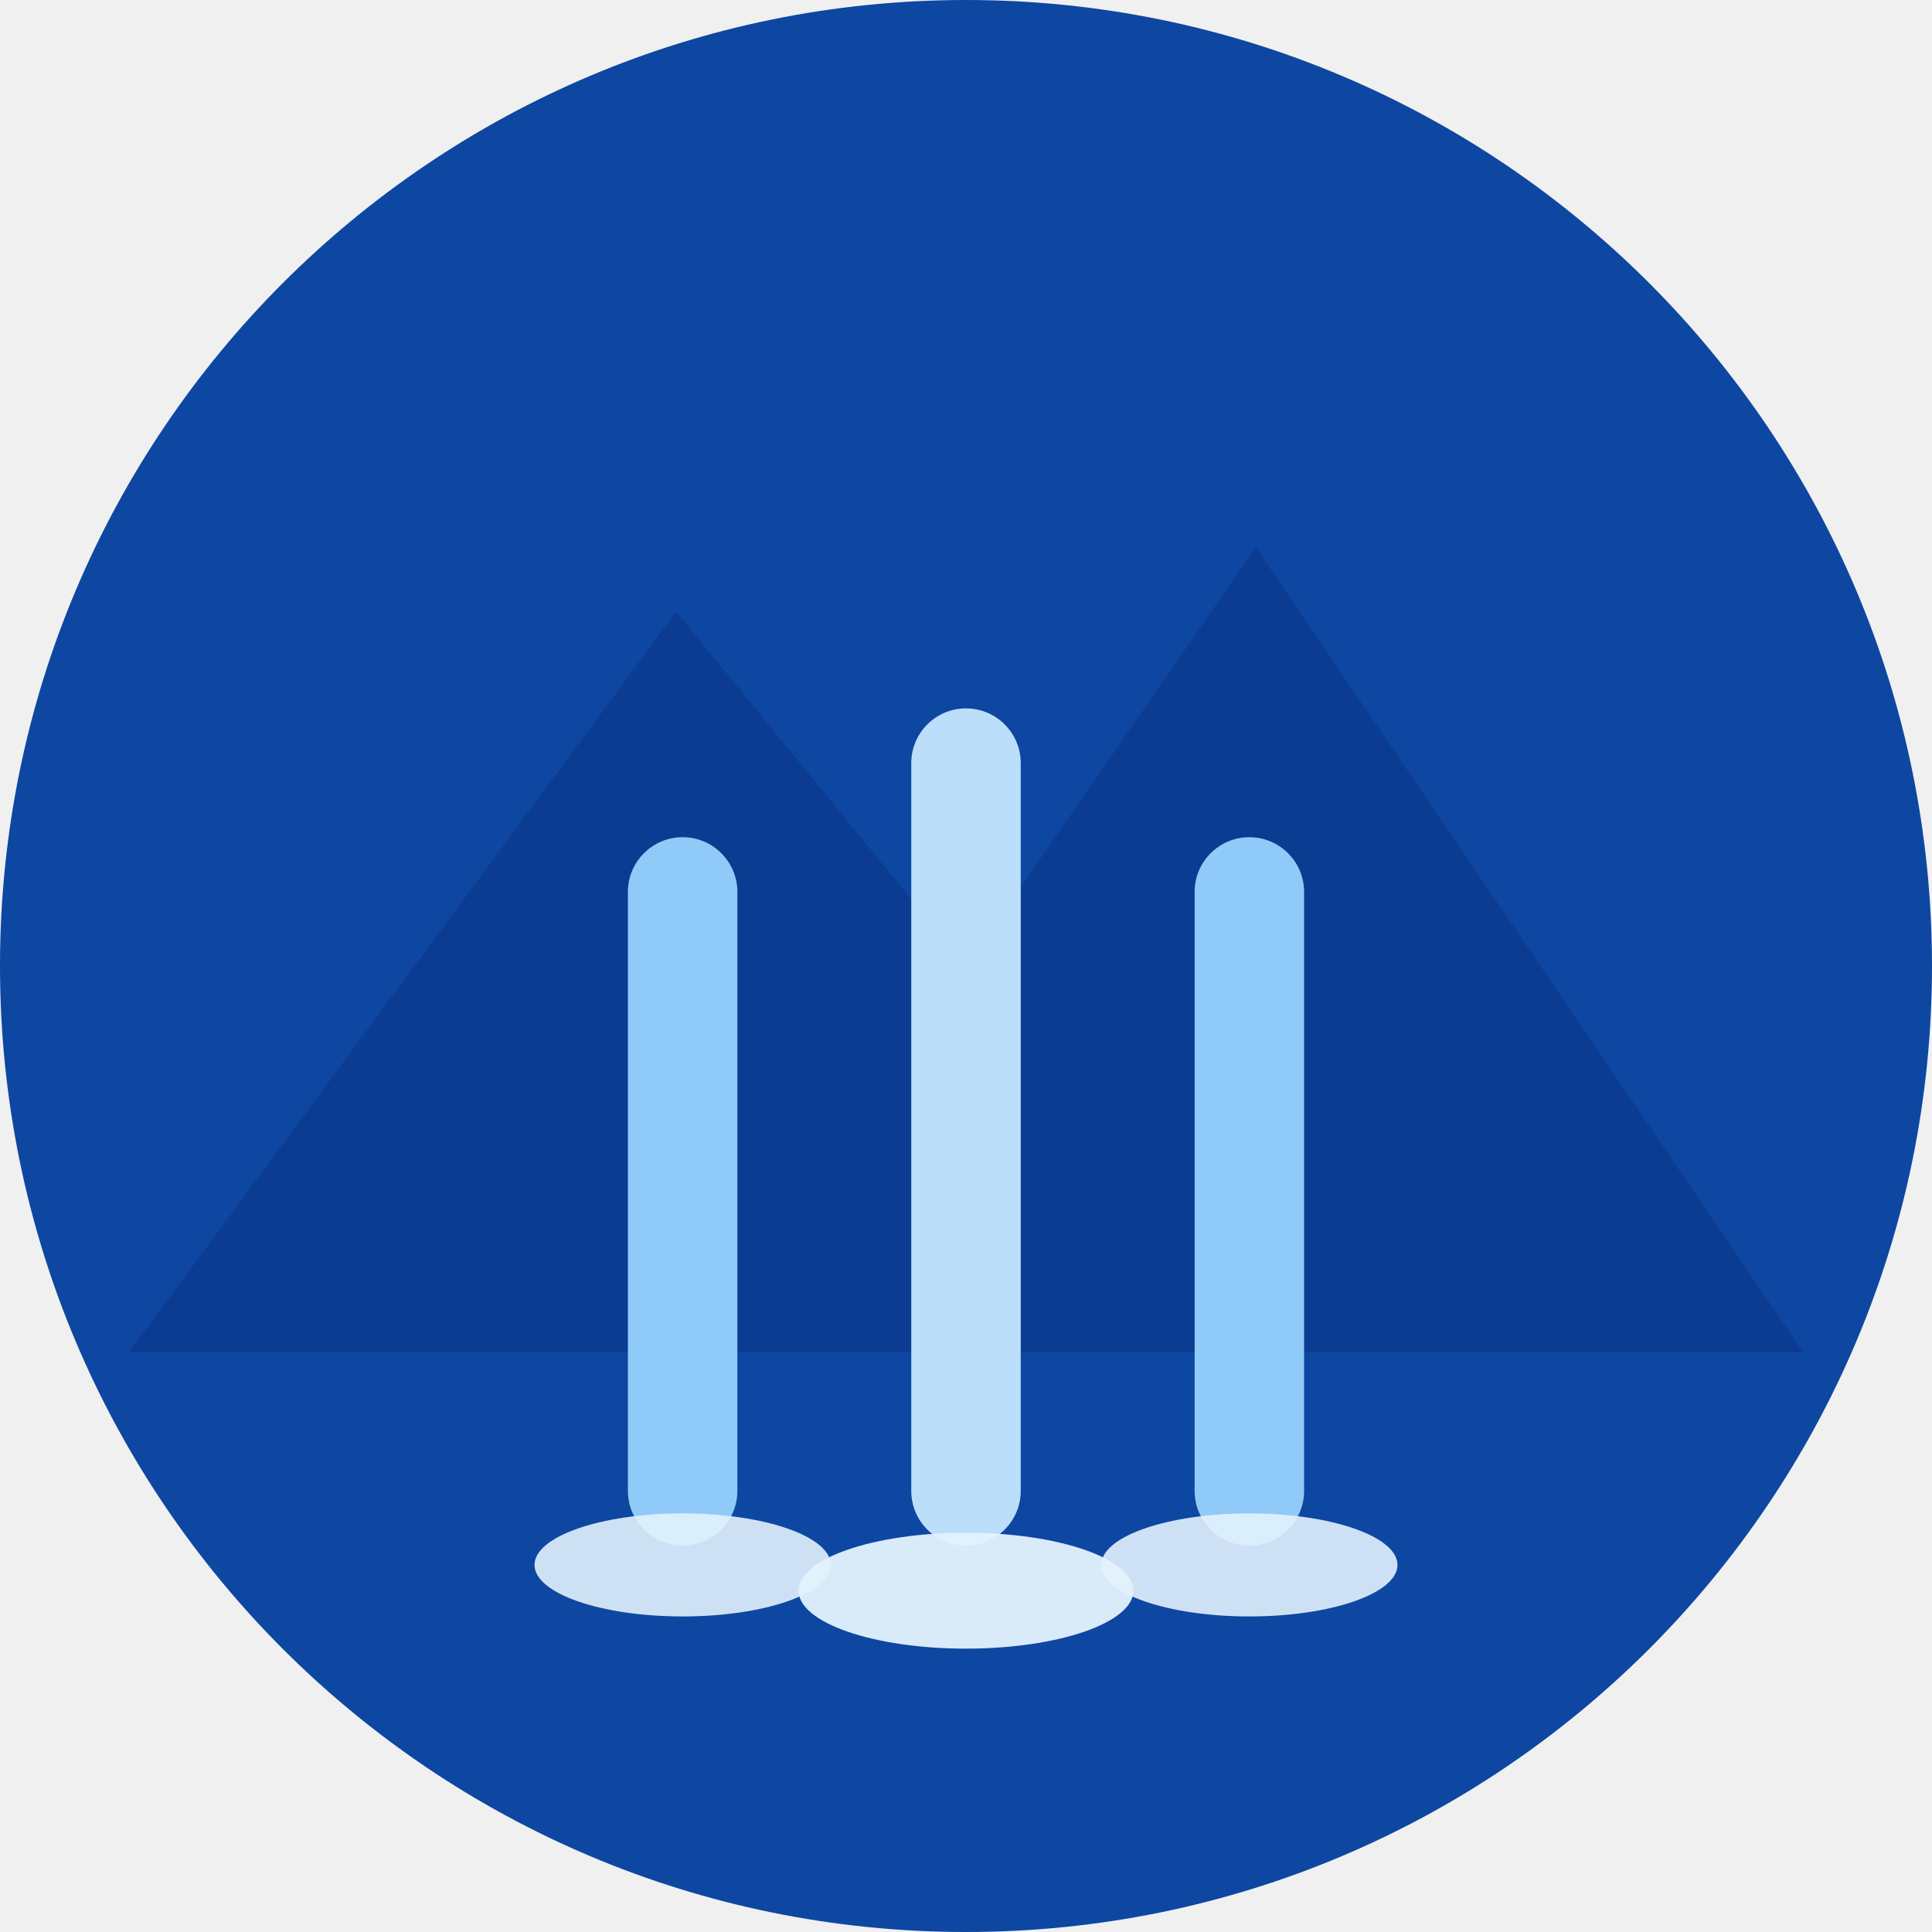
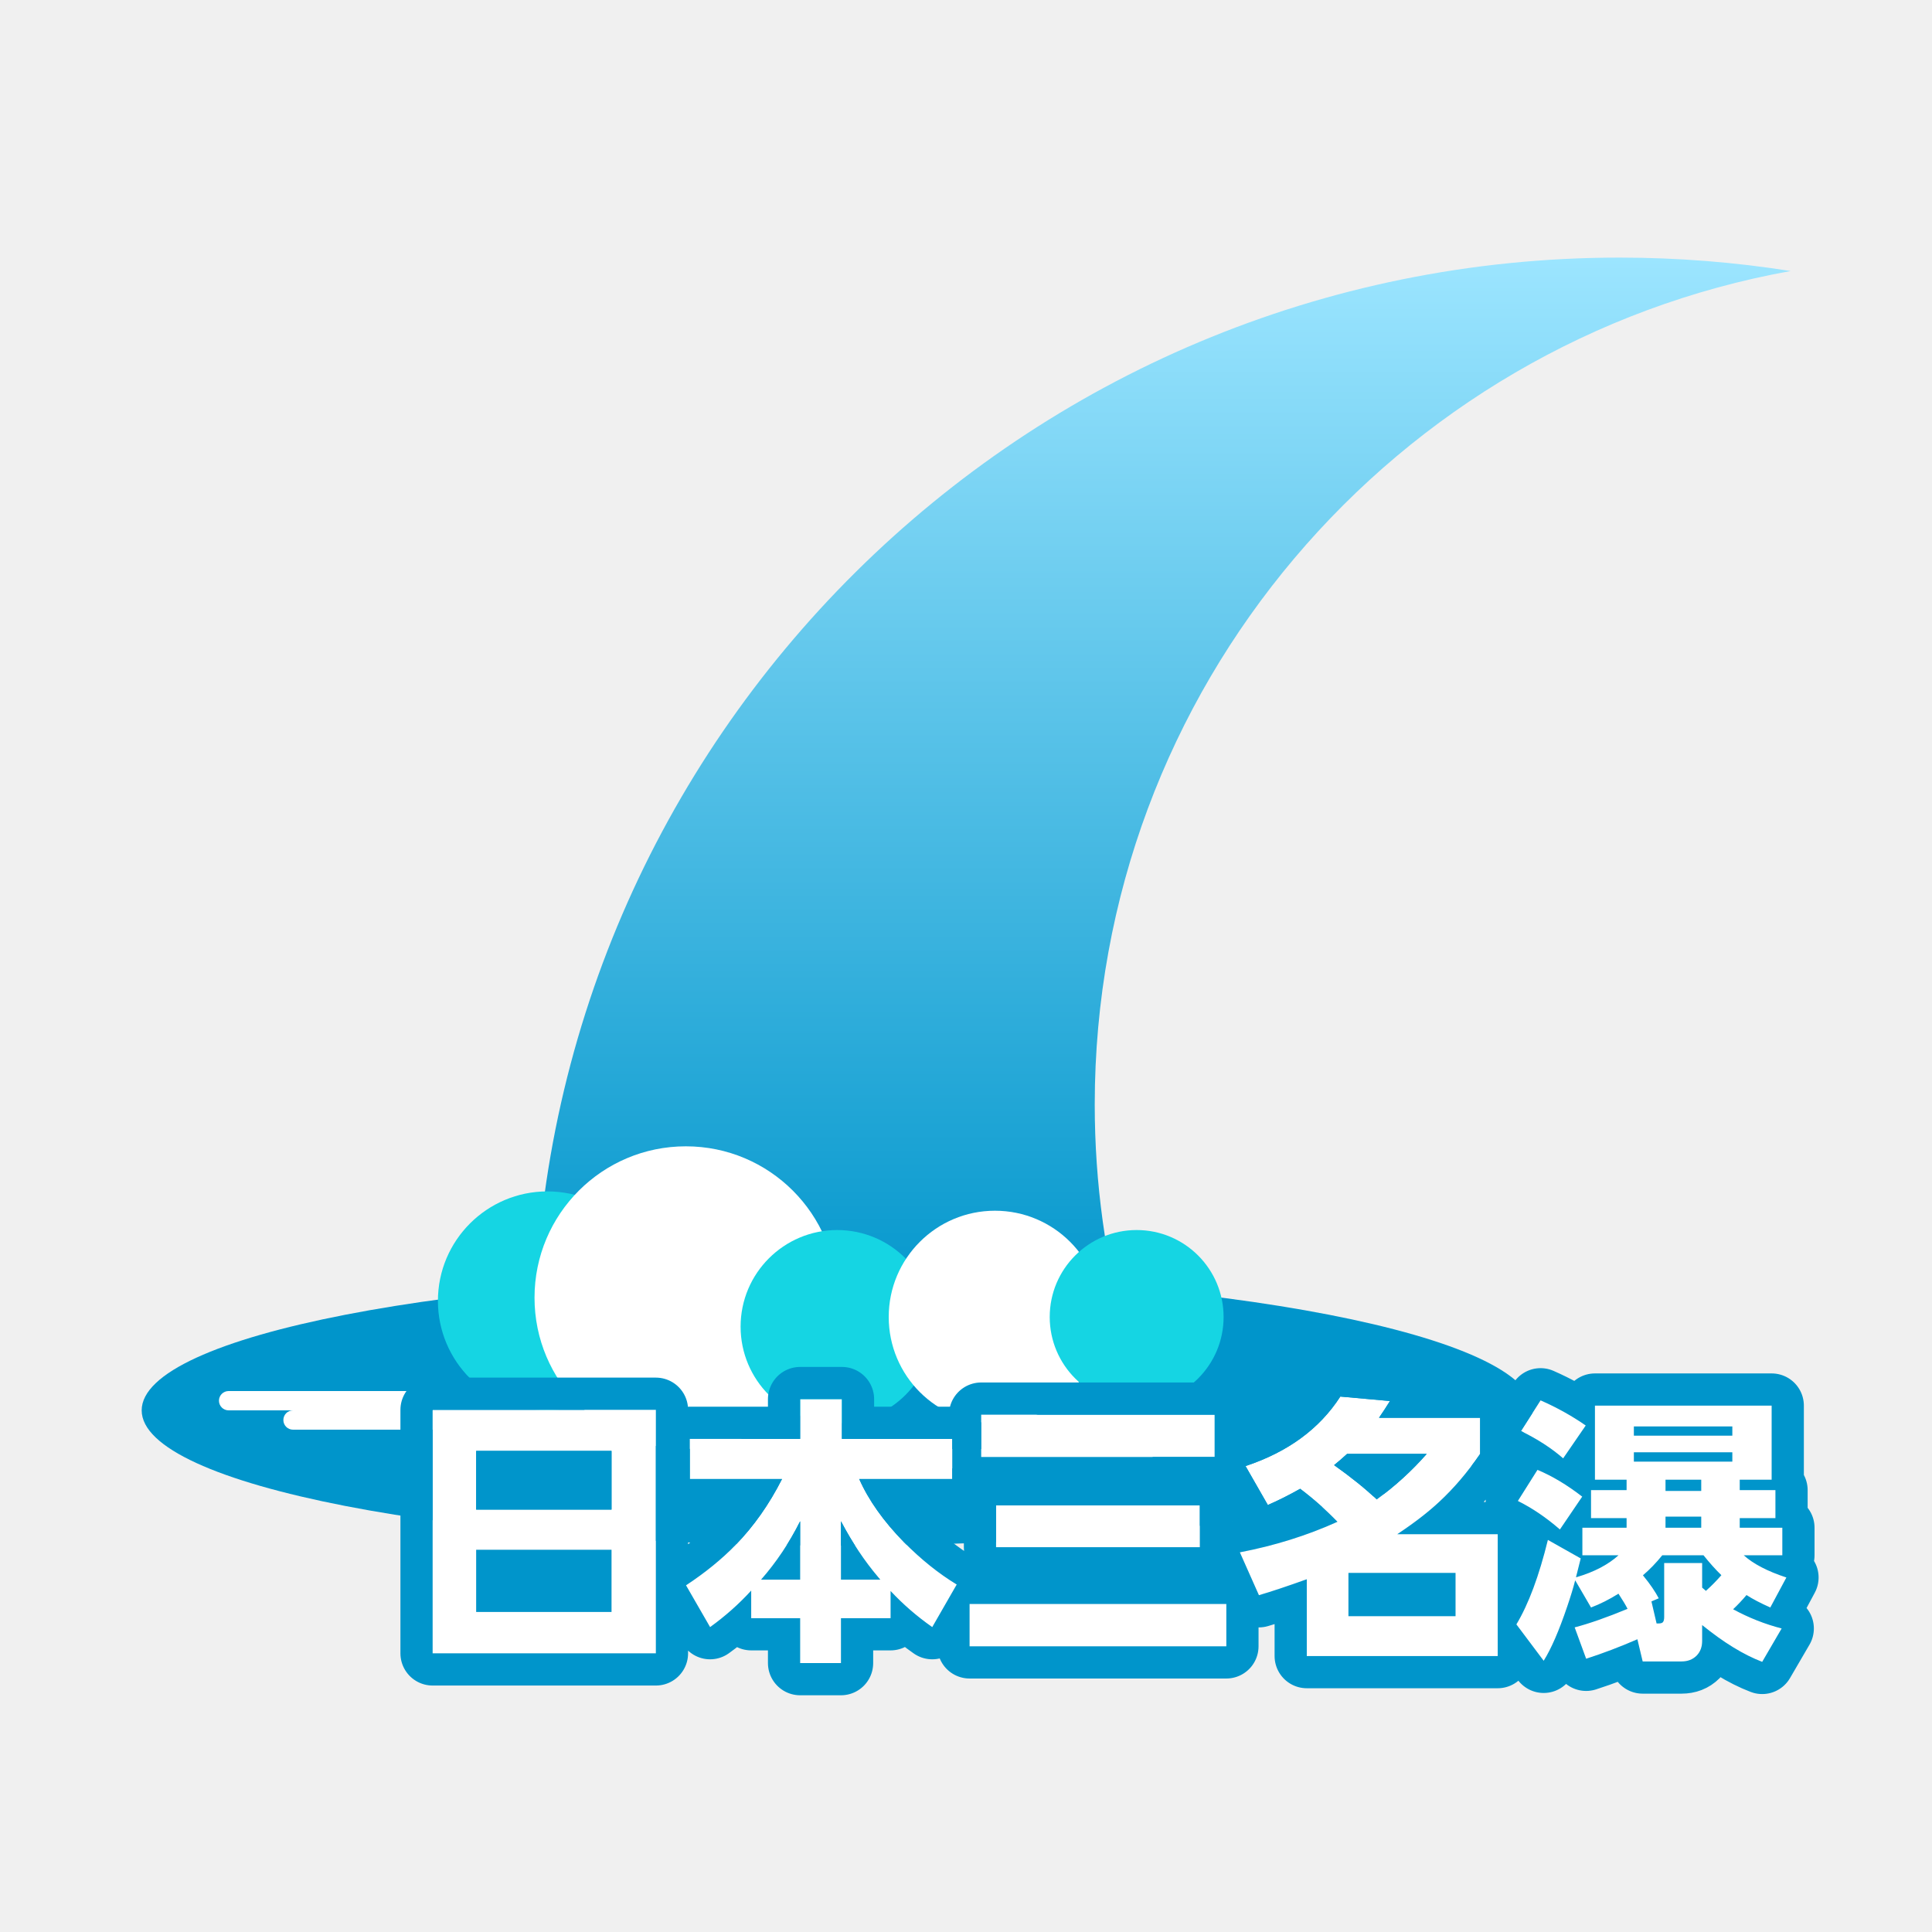
- <svg xmlns="http://www.w3.org/2000/svg" width="600" height="600" viewBox="0 0 600 600">
-   <circle cx="300" cy="300" r="300" fill="#0D47A1" />
-   <path d="M40 420 L210 190 L300 300 L390 170 L560 420 Z" fill="#0B3C91" />
-   <rect x="195" y="260" width="34" height="220" rx="17" fill="#90CAF9" />
-   <rect x="283" y="220" width="34" height="260" rx="17" fill="#BBDEFB" />
-   <rect x="371" y="260" width="34" height="220" rx="17" fill="#90CAF9" />
-   <ellipse cx="212" cy="486" rx="46" ry="16" fill="#E3F2FD" opacity="0.9" />
-   <ellipse cx="300" cy="494" rx="52" ry="18" fill="#E3F2FD" opacity="0.95" />
-   <ellipse cx="388" cy="486" rx="46" ry="16" fill="#E3F2FD" opacity="0.9" />
+ <svg xmlns="http://www.w3.org/2000/svg" xmlns:xlink="http://www.w3.org/1999/xlink" width="300" height="300" viewBox="0 0 300 300" fill="none">
+   <path d="M251.49 40C260.527 40 269.397 40.714 278.048 42.084C216.607 53.14 169.99 106.876 169.99 171.5C169.99 183.801 171.681 195.707 174.84 207H83C83.805 114.631 158.931 40 251.49 40Z" fill="url(#paint0_linear_445_422)" />
+   <ellipse cx="130" cy="219" rx="108" ry="21" fill="#0095CB" />
+   <circle cx="85" cy="202" r="17" fill="#15D5E3" />
+   <circle cx="106.5" cy="201.5" r="23.5" fill="white" />
+   <circle cx="130" cy="206" r="15" fill="#15D5E3" />
+   <circle cx="154.5" cy="204.5" r="16.5" fill="white" />
+   <circle cx="176.5" cy="204.5" r="13.5" fill="#15D5E3" />
+   <rect x="34" y="216" width="34" height="3" rx="1.5" fill="white" />
+   <rect x="44" y="219" width="34" height="3" rx="1.5" fill="white" />
+   <rect x="145" y="225" width="34" height="3" rx="1.5" fill="white" />
+   <rect x="153" y="222" width="34" height="3" rx="1.5" fill="white" />
+   <use xlink:href="#stroke0_445_422" fill="white" />
+   <mask id="stroke1_445_422" maskUnits="userSpaceOnUse" x="62" y="211" width="221" height="53" fill="black">
+     <rect fill="white" x="62" y="211" width="221" height="53" />
+     <use xlink:href="#stroke0_445_422" />
+   </mask>
+   <path d="M67.178 218.916H101.843V256.729H67.178V218.916ZM73.939 234.411H94.956V225.298H73.939V234.411ZM73.939 240.646V250.305H94.956V240.646H73.939ZM116.645 246.987C114.755 249.059 112.628 250.949 110.262 252.656L106.525 246.168C109.534 244.181 112.11 242.081 114.251 239.87C117.051 236.986 119.444 233.585 121.432 229.666H107.113V223.43H124.246V217.257H130.733V223.43H147.866V229.666H133.421C134.877 232.955 137.193 236.223 140.371 239.471C143.016 242.144 145.746 244.335 148.559 246.042L144.759 252.656C142.365 250.977 140.21 249.108 138.292 247.05V251.271H130.586V258.241H124.246V251.271H116.645V246.987ZM118.178 245.287H124.246V236.216C122.58 239.548 120.557 242.571 118.178 245.287ZM130.586 245.287H136.696C136.612 245.175 136.5 245.042 136.36 244.888C134.233 242.382 132.308 239.492 130.586 236.216V245.287ZM152.359 219.671H188.62V226.243H152.359V219.671ZM154.669 233.76H186.31V240.248H154.669V233.76ZM150.554 249.066H190.425V255.638H150.554V249.066ZM207.684 236.3C205.85 234.411 203.919 232.703 201.889 231.177C200.181 232.143 198.509 232.983 196.871 233.697L193.407 227.65C199.986 225.466 204.892 221.869 208.125 216.858L215.831 217.551C215.257 218.475 214.69 219.342 214.13 220.154H229.835V225.76C227.861 228.63 225.741 231.114 223.473 233.214C221.765 234.81 219.596 236.482 216.964 238.232H232.564V257.149H202.918V245.224C199.881 246.315 197.403 247.141 195.485 247.701L192.525 241.045C197.928 240.01 202.981 238.428 207.684 236.3ZM213.773 232.836C216.6 230.792 219.19 228.434 221.542 225.76H209.175C208.475 226.404 207.803 226.985 207.159 227.503C209.819 229.393 212.023 231.17 213.773 232.836ZM226.014 244.237H209.385V250.956H226.014V244.237ZM254.253 254.546C251.552 255.722 248.899 256.729 246.296 257.569L244.511 252.698C246.765 252.11 249.501 251.152 252.721 249.822L252.679 249.738C252.427 249.234 251.972 248.478 251.314 247.47C249.886 248.366 248.465 249.08 247.052 249.612L244.595 245.392C244.301 246.553 243.888 247.911 243.356 249.465C242.083 253.23 240.865 256.037 239.703 257.884L235.462 252.236C237.352 249.087 238.982 244.713 240.354 239.114L245.456 241.99C245.288 242.69 245.043 243.663 244.721 244.909L244.847 244.888C247.549 244.09 249.704 242.963 251.314 241.507H245.708V237.224H252.574V235.733H247.052V231.387H252.574V229.771H247.661V218.265H275.103V229.771H270.147V231.387H275.69V235.733H270.147V237.224H276.761V241.507H270.777C272.247 242.837 274.452 243.985 277.391 244.951L274.893 249.612C273.381 248.94 272.149 248.296 271.197 247.68C270.539 248.464 269.847 249.199 269.119 249.885C271.54 251.201 274.053 252.194 276.656 252.866L273.633 258.052C270.763 256.96 267.656 255.057 264.311 252.341V254.798C264.311 255.736 264.024 256.499 263.45 257.086C262.848 257.688 262.071 257.989 261.119 257.989H255.072L254.253 254.546ZM257.235 252.089H257.487C257.837 252.089 258.068 252.033 258.18 251.921C258.334 251.781 258.411 251.508 258.411 251.103V242.704H264.311V246.525C264.549 246.721 264.744 246.889 264.898 247.029L265.024 246.903C265.78 246.231 266.536 245.462 267.292 244.594C266.41 243.74 265.486 242.711 264.521 241.507H258.117C257.165 242.683 256.164 243.719 255.114 244.615L255.219 244.741C256.227 245.972 257.011 247.12 257.571 248.184L256.437 248.667L257.235 252.089ZM268.993 221.498H253.708V222.926H268.993V221.498ZM268.993 225.508H253.708V226.957H268.993V225.508ZM264.164 229.771H258.621V231.513H264.164V229.771ZM264.164 235.502H258.621V237.224H264.164V235.502ZM239.22 217.446C241.74 218.552 244.077 219.853 246.233 221.351L242.727 226.453C240.935 224.885 238.751 223.472 236.176 222.212L239.22 217.446ZM238.737 228.238C241.019 229.19 243.335 230.575 245.687 232.395L242.223 237.497C240.095 235.649 237.918 234.173 235.693 233.067L238.737 228.238Z" stroke-width="10" stroke-linejoin="round" stroke="#0095CB" mask="url(#stroke1_445_422)" />
+   <defs>
+     <linearGradient id="paint0_linear_445_422" x1="180.524" y1="40" x2="180.524" y2="207" gradientUnits="userSpaceOnUse">
+       <stop stop-color="#9CE5FF" />
+       <stop offset="1" stop-color="#0095CB" />
+     </linearGradient>
+     <path id="stroke0_445_422" d="M67.178 218.916H101.843V256.729H67.178V218.916ZM73.939 234.411H94.956V225.298H73.939V234.411ZM73.939 240.646V250.305H94.956V240.646H73.939ZM116.645 246.987C114.755 249.059 112.628 250.949 110.262 252.656L106.525 246.168C109.534 244.181 112.11 242.081 114.251 239.87C117.051 236.986 119.444 233.585 121.432 229.666H107.113V223.43H124.246V217.257H130.733V223.43H147.866V229.666H133.421C134.877 232.955 137.193 236.223 140.371 239.471C143.016 242.144 145.746 244.335 148.559 246.042L144.759 252.656C142.365 250.977 140.21 249.108 138.292 247.05V251.271H130.586V258.241H124.246V251.271H116.645V246.987ZM118.178 245.287H124.246V236.216C122.58 239.548 120.557 242.571 118.178 245.287ZM130.586 245.287H136.696C136.612 245.175 136.5 245.042 136.36 244.888C134.233 242.382 132.308 239.492 130.586 236.216V245.287ZM152.359 219.671H188.62V226.243H152.359V219.671ZM154.669 233.76H186.31V240.248H154.669V233.76ZM150.554 249.066H190.425V255.638H150.554V249.066ZM207.684 236.3C205.85 234.411 203.919 232.703 201.889 231.177C200.181 232.143 198.509 232.983 196.871 233.697L193.407 227.65C199.986 225.466 204.892 221.869 208.125 216.858L215.831 217.551C215.257 218.475 214.69 219.342 214.13 220.154H229.835V225.76C227.861 228.63 225.741 231.114 223.473 233.214C221.765 234.81 219.596 236.482 216.964 238.232H232.564V257.149H202.918V245.224C199.881 246.315 197.403 247.141 195.485 247.701L192.525 241.045C197.928 240.01 202.981 238.428 207.684 236.3ZM213.773 232.836C216.6 230.792 219.19 228.434 221.542 225.76H209.175C208.475 226.404 207.803 226.985 207.159 227.503C209.819 229.393 212.023 231.17 213.773 232.836ZM226.014 244.237H209.385V250.956H226.014V244.237ZM254.253 254.546C251.552 255.722 248.899 256.729 246.296 257.569L244.511 252.698C246.765 252.11 249.501 251.152 252.721 249.822L252.679 249.738C252.427 249.234 251.972 248.478 251.314 247.47C249.886 248.366 248.465 249.08 247.052 249.612L244.595 245.392C244.301 246.553 243.888 247.911 243.356 249.465C242.083 253.23 240.865 256.037 239.703 257.884L235.462 252.236C237.352 249.087 238.982 244.713 240.354 239.114L245.456 241.99C245.288 242.69 245.043 243.663 244.721 244.909L244.847 244.888C247.549 244.09 249.704 242.963 251.314 241.507H245.708V237.224H252.574V235.733H247.052V231.387H252.574V229.771H247.661V218.265H275.103V229.771H270.147V231.387H275.69V235.733H270.147V237.224H276.761V241.507H270.777C272.247 242.837 274.452 243.985 277.391 244.951L274.893 249.612C273.381 248.94 272.149 248.296 271.197 247.68C270.539 248.464 269.847 249.199 269.119 249.885C271.54 251.201 274.053 252.194 276.656 252.866L273.633 258.052C270.763 256.96 267.656 255.057 264.311 252.341V254.798C264.311 255.736 264.024 256.499 263.45 257.086C262.848 257.688 262.071 257.989 261.119 257.989H255.072L254.253 254.546ZM257.235 252.089H257.487C257.837 252.089 258.068 252.033 258.18 251.921C258.334 251.781 258.411 251.508 258.411 251.103V242.704H264.311V246.525C264.549 246.721 264.744 246.889 264.898 247.029L265.024 246.903C265.78 246.231 266.536 245.462 267.292 244.594C266.41 243.74 265.486 242.711 264.521 241.507H258.117C257.165 242.683 256.164 243.719 255.114 244.615L255.219 244.741C256.227 245.972 257.011 247.12 257.571 248.184L256.437 248.667L257.235 252.089ZM268.993 221.498H253.708V222.926H268.993V221.498ZM268.993 225.508H253.708V226.957H268.993V225.508ZM264.164 229.771H258.621V231.513H264.164V229.771ZM264.164 235.502H258.621V237.224H264.164V235.502ZM239.22 217.446C241.74 218.552 244.077 219.853 246.233 221.351L242.727 226.453C240.935 224.885 238.751 223.472 236.176 222.212L239.22 217.446ZM238.737 228.238C241.019 229.19 243.335 230.575 245.687 232.395L242.223 237.497C240.095 235.649 237.918 234.173 235.693 233.067L238.737 228.238Z" />
+   </defs>
</svg>
